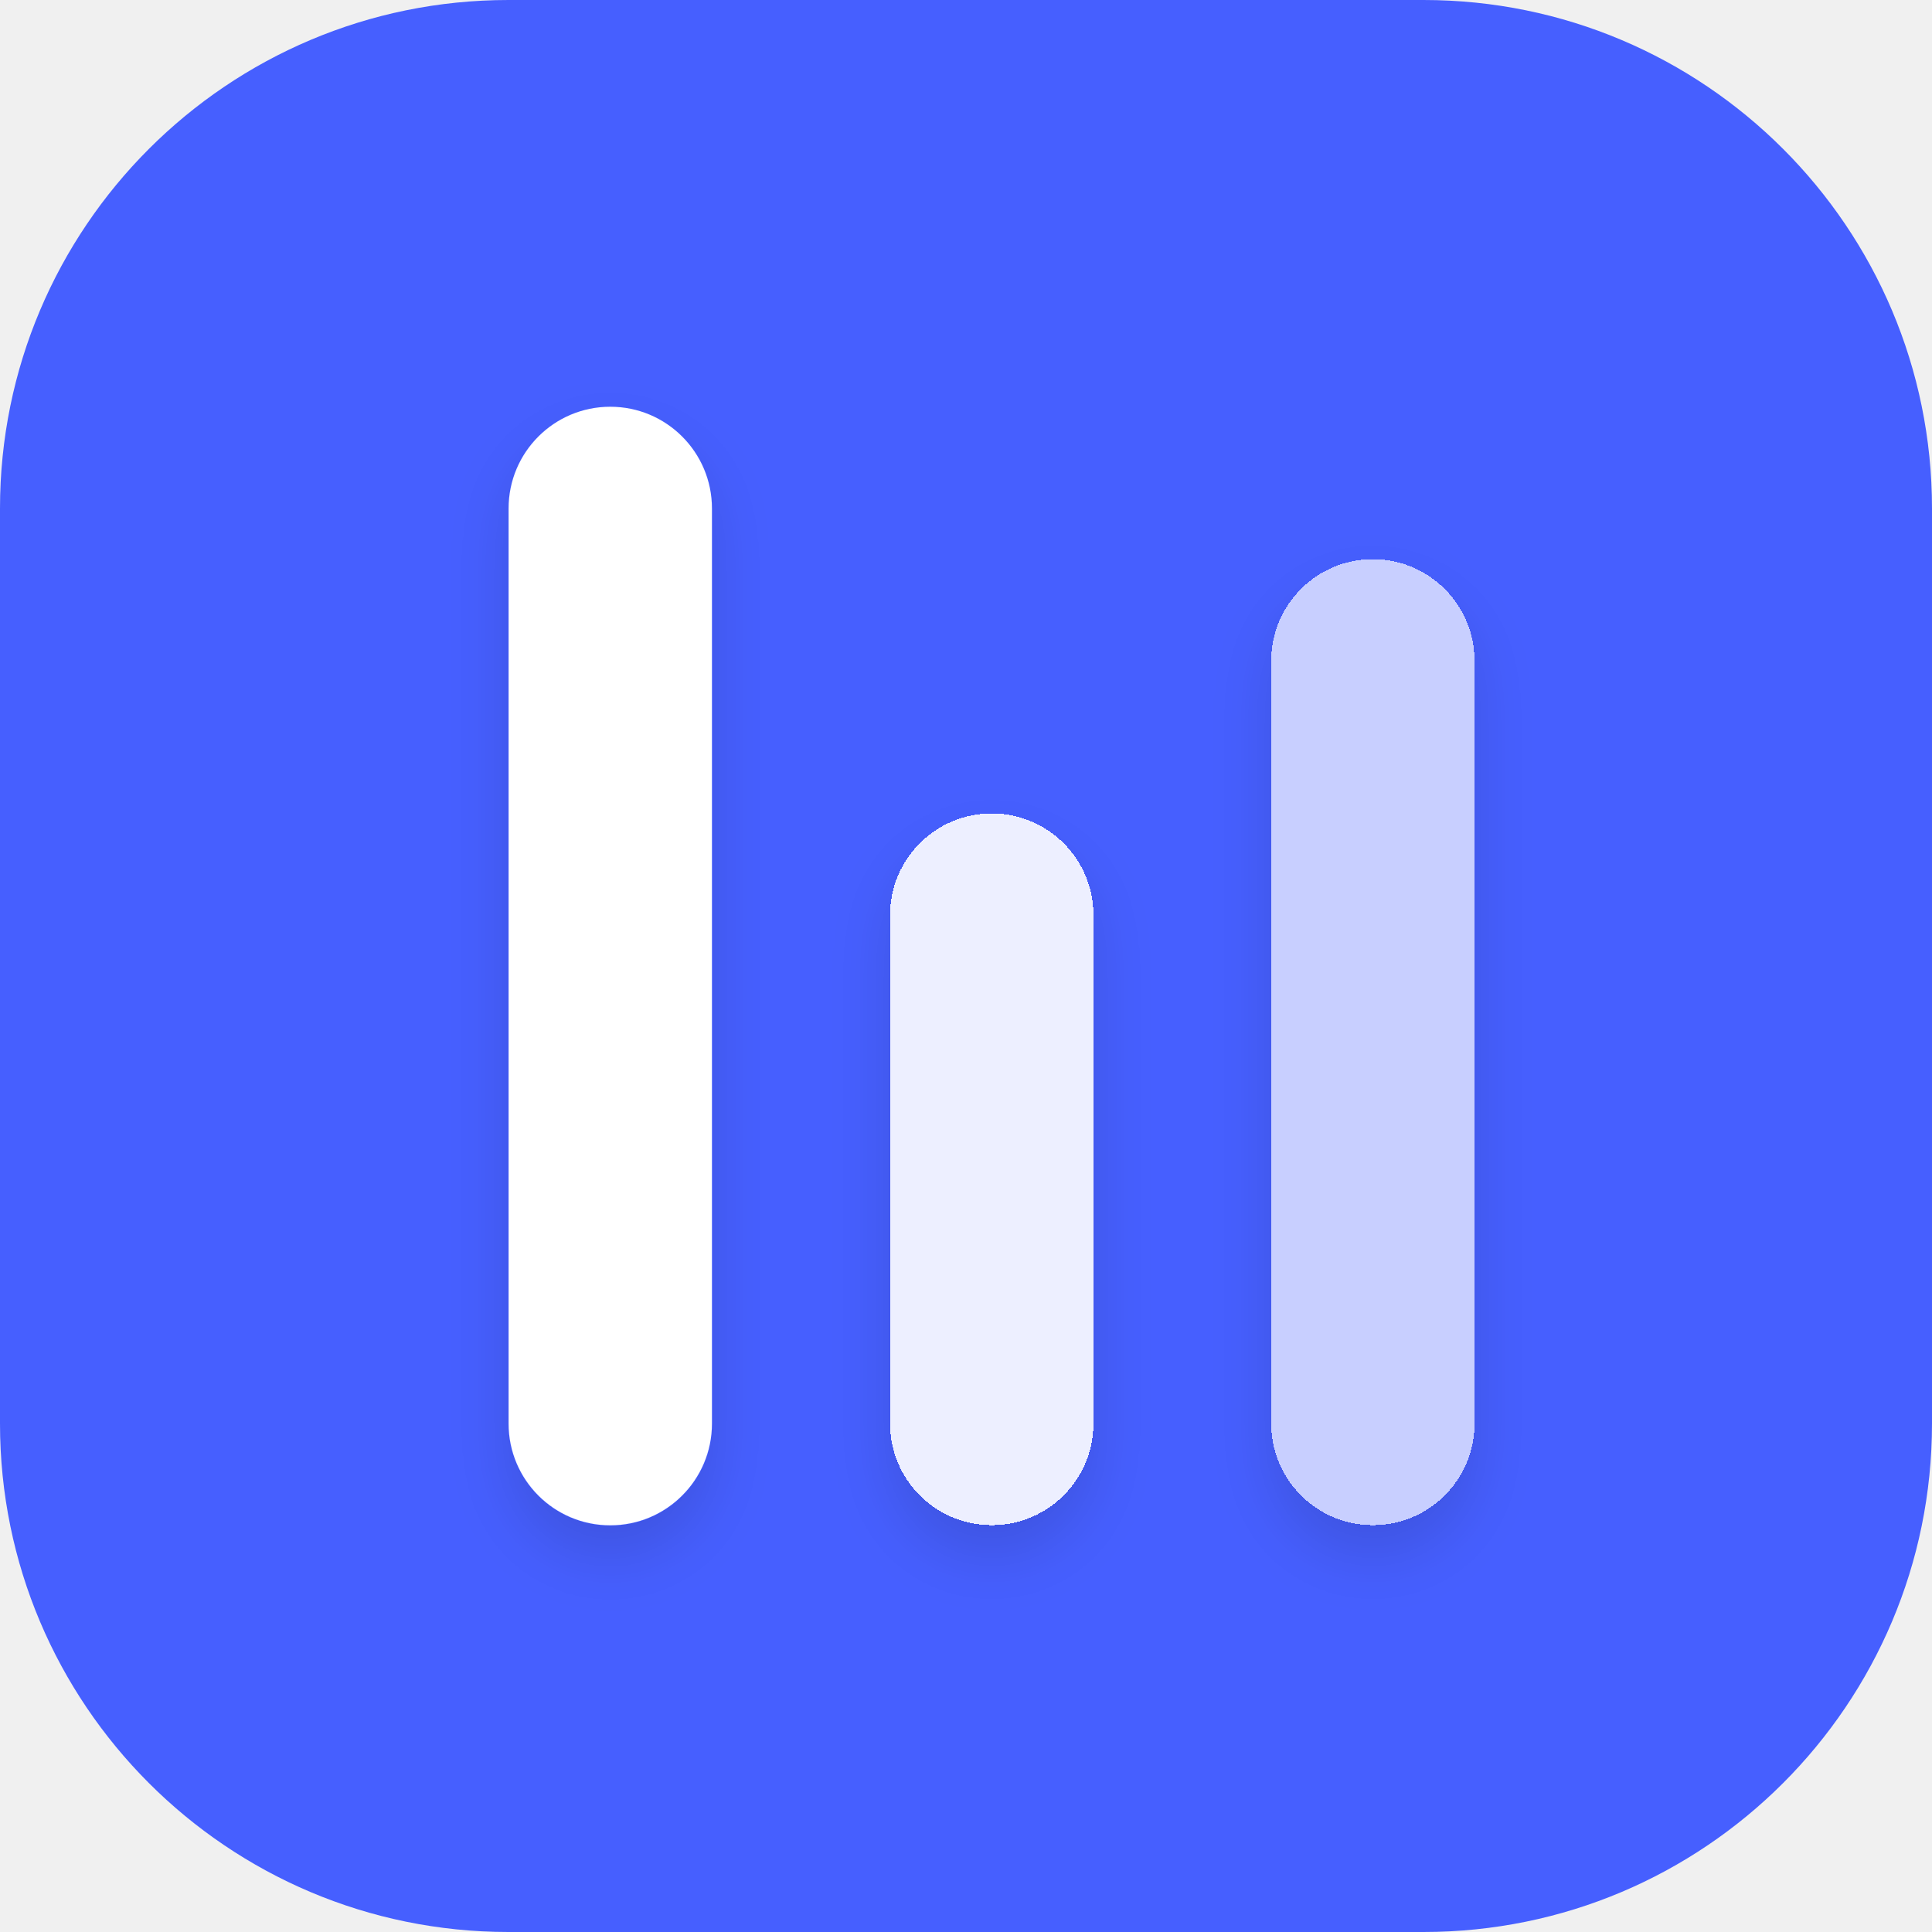
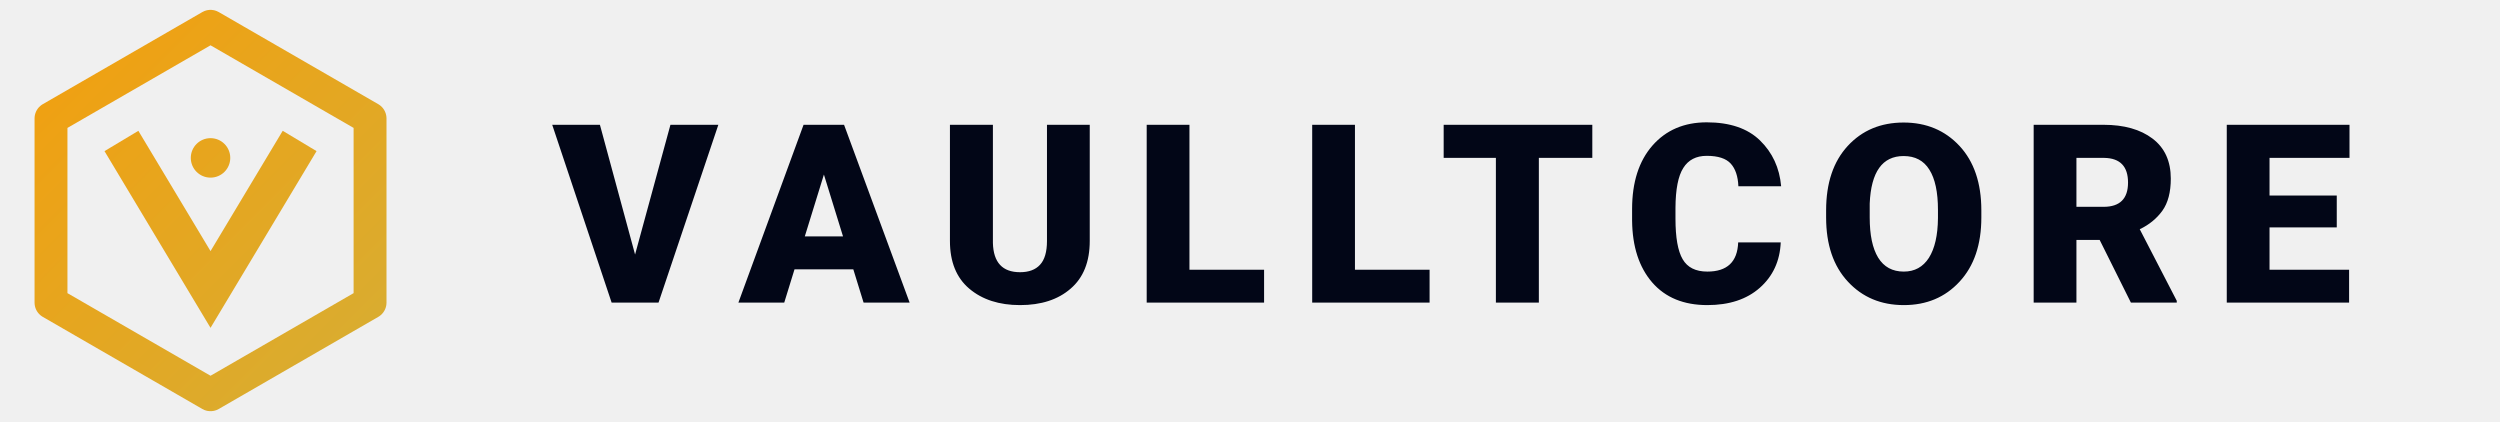
- <svg xmlns="http://www.w3.org/2000/svg" width="32" height="32" viewBox="0 0 32 32" fill="none">
-   <path d="M0 8.421C0 3.77 3.77 0 8.421 0H23.579C28.23 0 32 3.77 32 8.421V23.579C32 28.23 28.23 32 23.579 32H8.421C3.77 32 0 28.23 0 23.579V8.421Z" fill="#465FFF" />
-   <g filter="url(#filter0_d_1884_16361)">
-     <path d="M8.424 8.422C8.424 7.491 9.178 6.737 10.108 6.737C11.038 6.737 11.792 7.491 11.792 8.422V23.579C11.792 24.51 11.038 25.264 10.108 25.264C9.178 25.264 8.424 24.51 8.424 23.579V8.422Z" fill="white" />
+ <svg xmlns="http://www.w3.org/2000/svg" width="190" height="32" viewBox="0 0 190 32" fill="none">
+   <style>
+     .vc-stroke { stroke: url(#sovereign-gold); }
+     .vc-fill { fill: url(#sovereign-gold); }
+     .vc-text {
+       fill: #020617; /* Obsidian for Light Mode */
+       font-family: system-ui, -apple-system, BlinkMacSystemFont, "Segoe UI", Roboto, sans-serif;
+       font-weight: 900;
+       font-size: 19px;
+       letter-spacing: 0.12em;
+       text-transform: uppercase;
+     }
+     
+     /* Auto-Adaptive Stealth for Dark Mode */
+     @media (prefers-color-scheme: dark) {
+       .vc-text { fill: #FFFFFF; }
+     }
+   </style>
+   <defs>
+     <linearGradient id="sovereign-gold" x1="0" y1="0" x2="32" y2="32" gradientUnits="userSpaceOnUse">
+       <stop stop-color="#F59E0B" />
+       <stop offset="1" stop-color="#D4AF37" />
+     </linearGradient>
+   </defs>
+   <g>
+     <path d="M16 2L28.124 9V23L16 30L3.876 23V9L16 2Z" class="vc-stroke" fill="none" stroke-width="2.5" stroke-linejoin="round" />
+     <path d="M10 12L16 22L22 12" class="vc-stroke" fill="none" stroke-width="3" stroke-linecap="square" stroke-linejoin="miter" />
+     <circle cx="16" cy="12" r="1.5" class="vc-fill" />
  </g>
-   <g filter="url(#filter1_d_1884_16361)">
-     <path d="M14.742 15.157C14.742 14.227 15.496 13.473 16.426 13.473C17.357 13.473 18.111 14.227 18.111 15.157V23.578C18.111 24.508 17.357 25.262 16.426 25.262C15.496 25.262 14.742 24.508 14.742 23.578V15.157Z" fill="white" fill-opacity="0.9" shape-rendering="crispEdges" />
-   </g>
-   <g filter="url(#filter2_d_1884_16361)">
-     <path d="M21.055 10.946C21.055 10.016 21.809 9.262 22.739 9.262C23.669 9.262 24.423 10.016 24.423 10.946V23.578C24.423 24.508 23.669 25.262 22.739 25.262C21.809 25.262 21.055 24.508 21.055 23.578V10.946Z" fill="white" fill-opacity="0.7" shape-rendering="crispEdges" />
-   </g>
-   <defs>
-     <filter id="filter0_d_1884_16361" x="7.424" y="6.237" width="5.368" height="20.526" filterUnits="userSpaceOnUse" color-interpolation-filters="sRGB">
-       <feFlood flood-opacity="0" result="BackgroundImageFix" />
-       <feColorMatrix in="SourceAlpha" type="matrix" values="0 0 0 0 0 0 0 0 0 0 0 0 0 0 0 0 0 0 127 0" result="hardAlpha" />
-       <feOffset dy="0.5" />
-       <feGaussianBlur stdDeviation="0.5" />
-       <feComposite in2="hardAlpha" operator="out" />
-       <feColorMatrix type="matrix" values="0 0 0 0 0 0 0 0 0 0 0 0 0 0 0 0 0 0 0.12 0" />
-       <feBlend mode="normal" in2="BackgroundImageFix" result="effect1_dropShadow_1884_16361" />
-       <feBlend mode="normal" in="SourceGraphic" in2="effect1_dropShadow_1884_16361" result="shape" />
-     </filter>
-     <filter id="filter1_d_1884_16361" x="13.742" y="12.973" width="5.368" height="13.789" filterUnits="userSpaceOnUse" color-interpolation-filters="sRGB">
-       <feFlood flood-opacity="0" result="BackgroundImageFix" />
-       <feColorMatrix in="SourceAlpha" type="matrix" values="0 0 0 0 0 0 0 0 0 0 0 0 0 0 0 0 0 0 127 0" result="hardAlpha" />
-       <feOffset dy="0.5" />
-       <feGaussianBlur stdDeviation="0.5" />
-       <feComposite in2="hardAlpha" operator="out" />
-       <feColorMatrix type="matrix" values="0 0 0 0 0 0 0 0 0 0 0 0 0 0 0 0 0 0 0.12 0" />
-       <feBlend mode="normal" in2="BackgroundImageFix" result="effect1_dropShadow_1884_16361" />
-       <feBlend mode="normal" in="SourceGraphic" in2="effect1_dropShadow_1884_16361" result="shape" />
-     </filter>
-     <filter id="filter2_d_1884_16361" x="20.055" y="8.762" width="5.368" height="18" filterUnits="userSpaceOnUse" color-interpolation-filters="sRGB">
-       <feFlood flood-opacity="0" result="BackgroundImageFix" />
-       <feColorMatrix in="SourceAlpha" type="matrix" values="0 0 0 0 0 0 0 0 0 0 0 0 0 0 0 0 0 0 127 0" result="hardAlpha" />
-       <feOffset dy="0.5" />
-       <feGaussianBlur stdDeviation="0.5" />
-       <feComposite in2="hardAlpha" operator="out" />
-       <feColorMatrix type="matrix" values="0 0 0 0 0 0 0 0 0 0 0 0 0 0 0 0 0 0 0.12 0" />
-       <feBlend mode="normal" in2="BackgroundImageFix" result="effect1_dropShadow_1884_16361" />
-       <feBlend mode="normal" in="SourceGraphic" in2="effect1_dropShadow_1884_16361" result="shape" />
-     </filter>
-   </defs>
+   <text x="42" y="23" class="vc-text">VAULLTCORE</text>
</svg>
